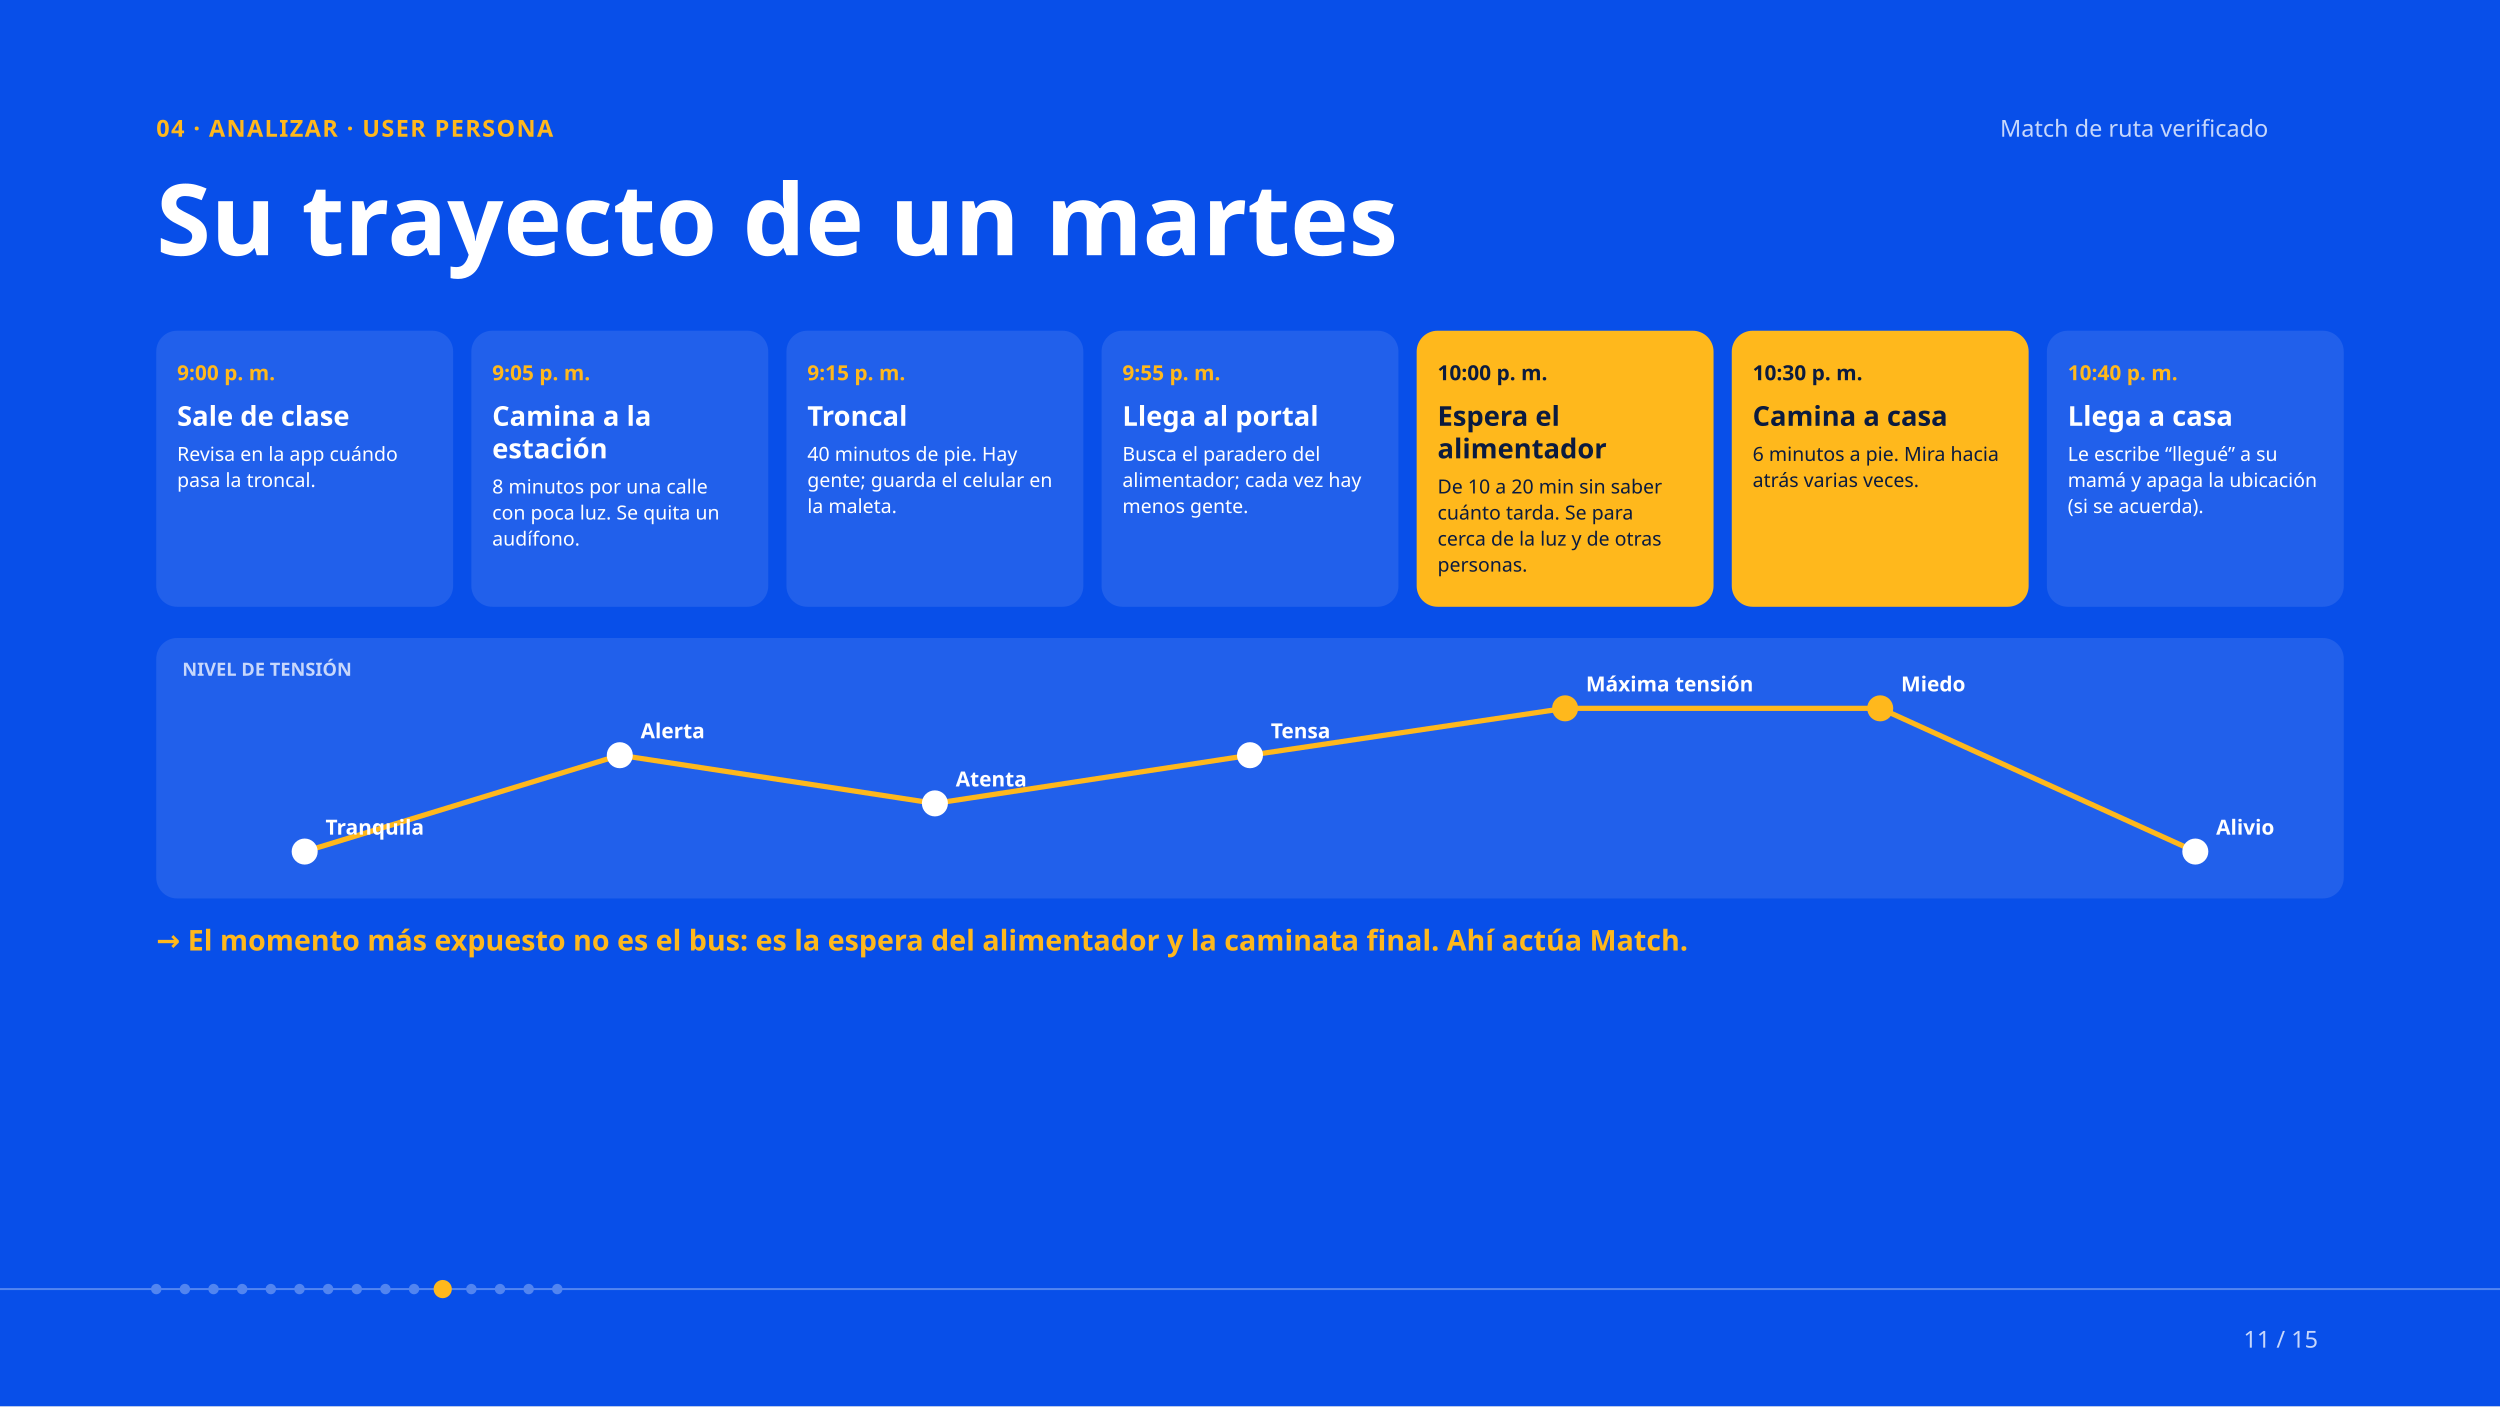
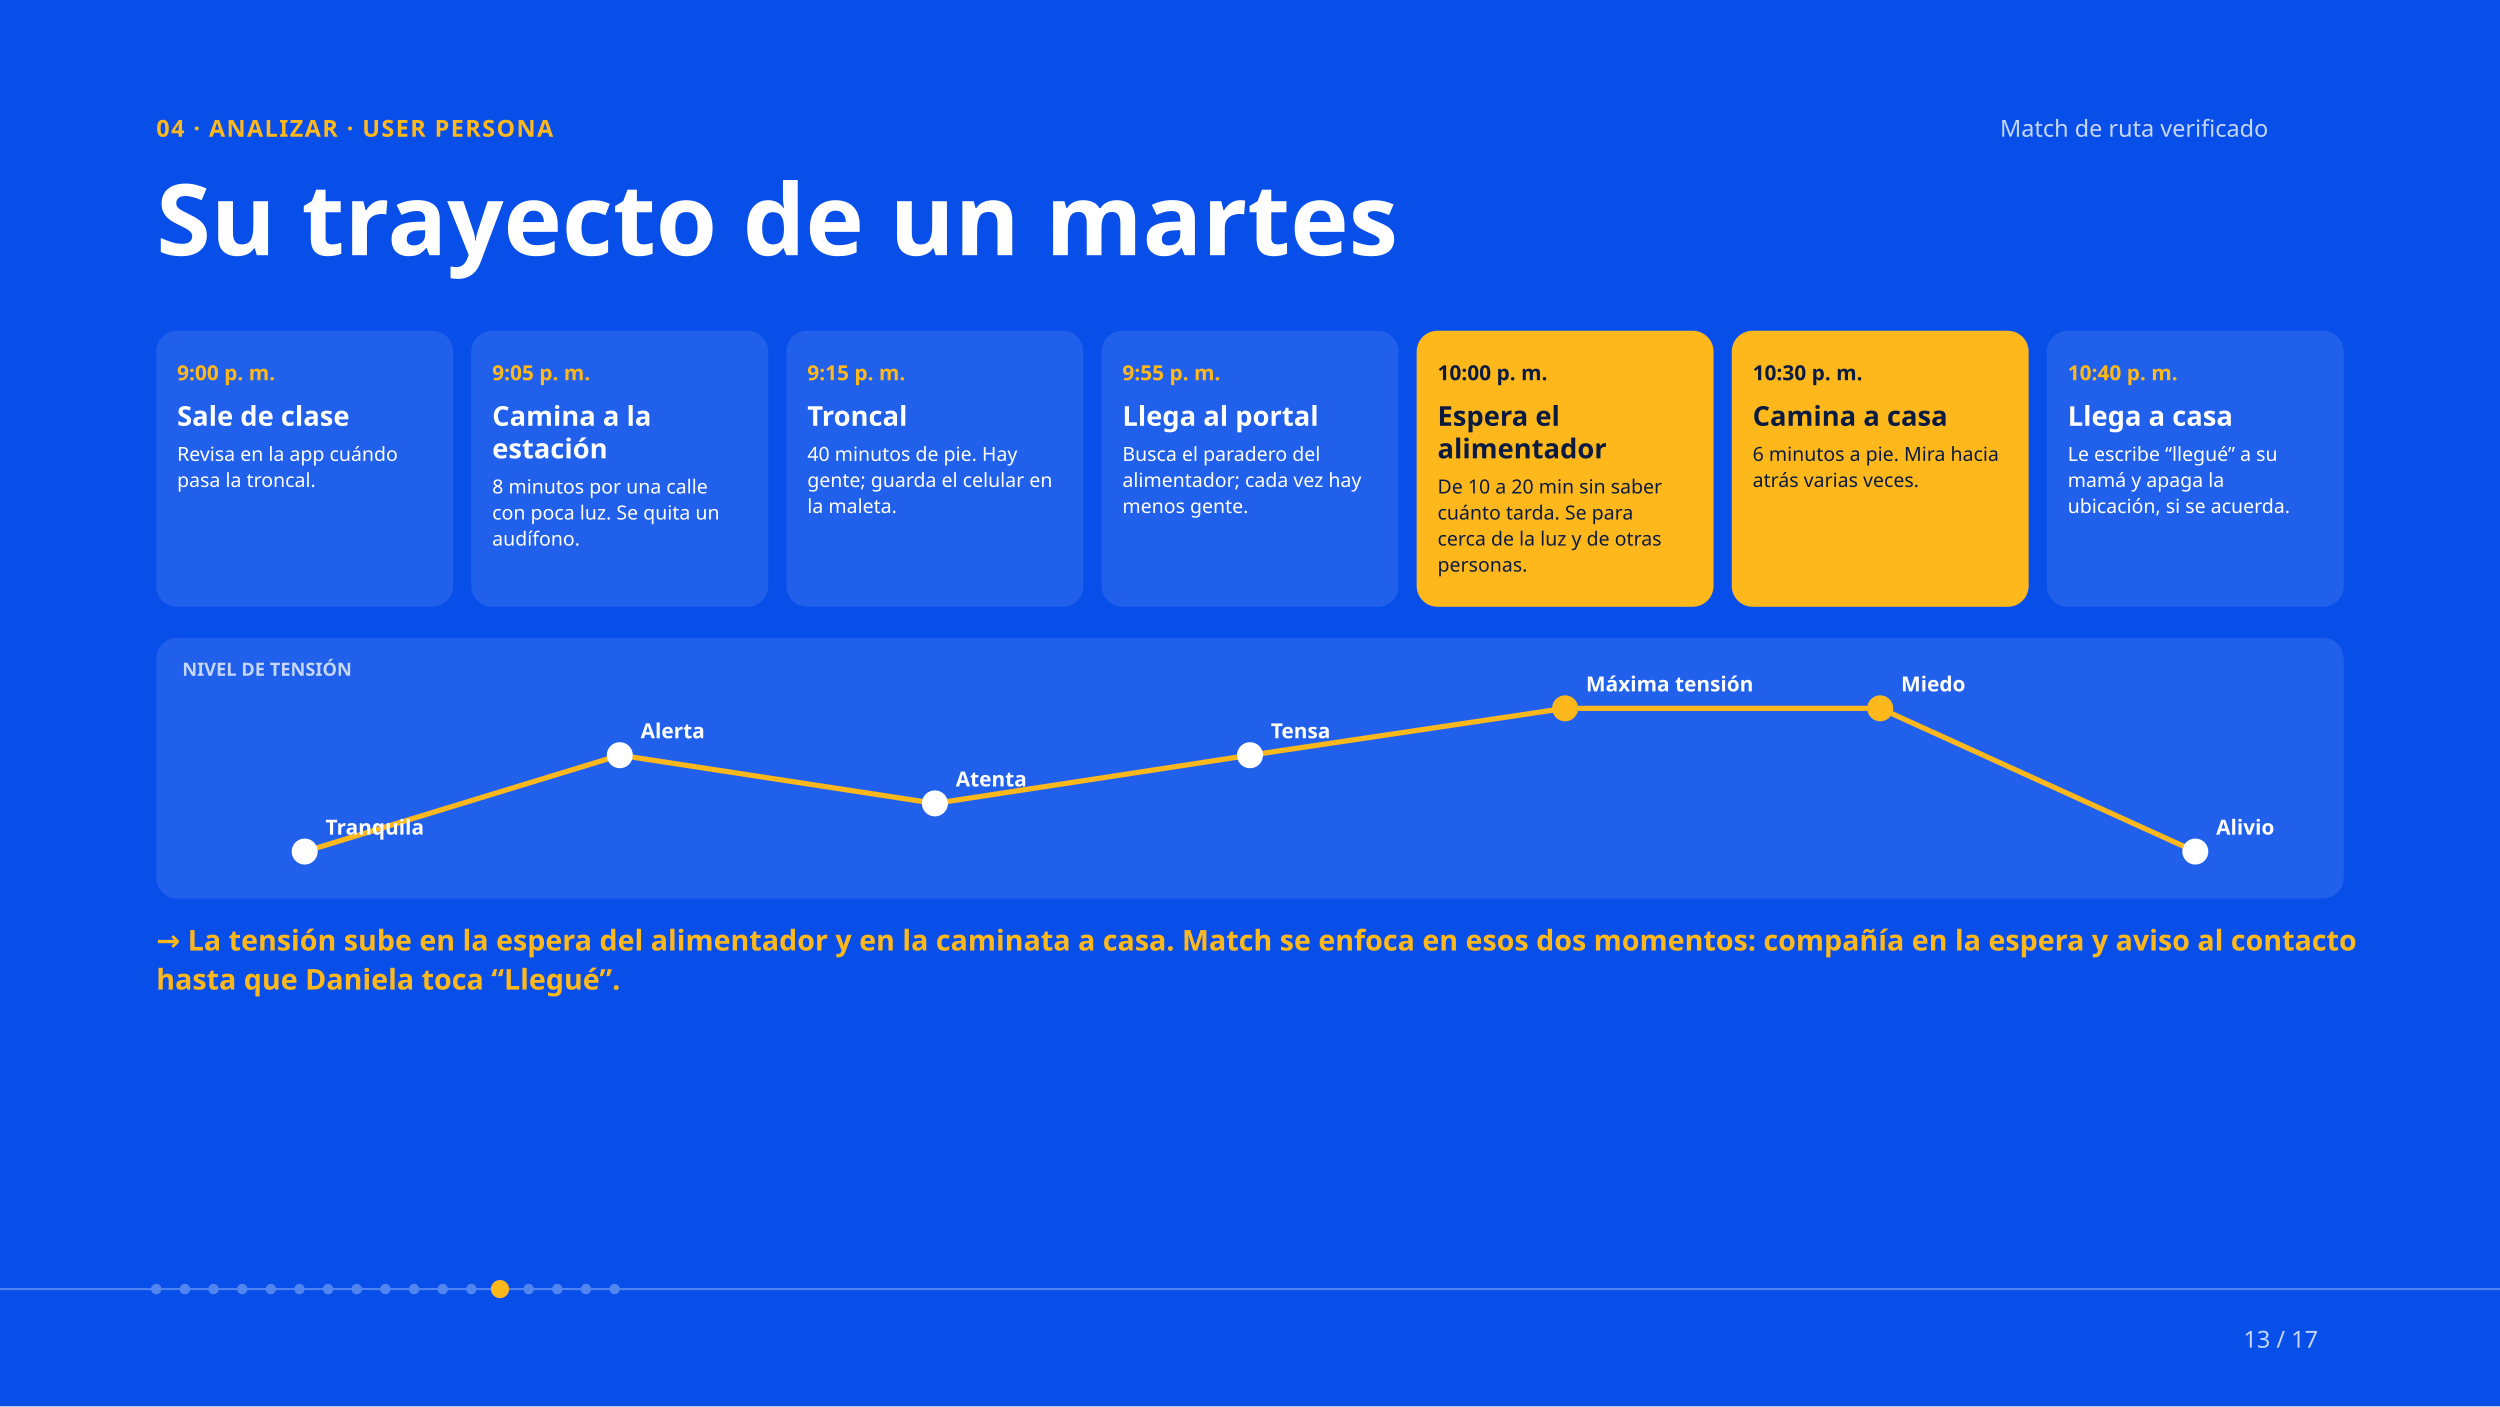
<svg xmlns="http://www.w3.org/2000/svg" width="1920" height="1080" viewBox="0 0 1920 1080">
  <rect id="Fondo" x="0" y="0" width="1920" height="1080" fill="#084FE9" />
  <text y="105" font-family="Space Mono" font-size="18" font-weight="700" fill="#FFB81C" letter-spacing="1.08">
    <tspan x="120" dy="0">04 · ANALIZAR · USER PERSONA</tspan>
  </text>
  <text y="105" font-family="Space Mono" font-size="18" font-weight="400" fill="#C7D7FB">
    <tspan x="1536" dy="0">Match de ruta verificado</tspan>
  </text>
  <text y="196" font-family="Space Grotesk" font-size="76" font-weight="700" fill="#FFFFFF">
    <tspan x="120" dy="0">Su trayecto de un martes</tspan>
  </text>
  <path d="M 0 990 L 1920 990" fill="none" stroke="#5285F0" stroke-width="1.5" stroke-linejoin="round" />
  <circle cx="120" cy="990" r="4" fill="#5285F0" />
  <circle cx="142" cy="990" r="4" fill="#5285F0" />
  <circle cx="164" cy="990" r="4" fill="#5285F0" />
  <circle cx="186" cy="990" r="4" fill="#5285F0" />
  <circle cx="208" cy="990" r="4" fill="#5285F0" />
  <circle cx="230" cy="990" r="4" fill="#5285F0" />
  <circle cx="252" cy="990" r="4" fill="#5285F0" />
  <circle cx="274" cy="990" r="4" fill="#5285F0" />
  <circle cx="296" cy="990" r="4" fill="#5285F0" />
  <circle cx="318" cy="990" r="4" fill="#5285F0" />
-   <circle cx="340" cy="990" r="7" fill="#FFB81C" />
+   <circle cx="340" cy="990" r="4" fill="#5285F0" />
  <circle cx="362" cy="990" r="4" fill="#5285F0" />
-   <circle cx="384" cy="990" r="4" fill="#5285F0" />
+   <circle cx="384" cy="990" r="7" fill="#FFB81C" />
  <circle cx="406" cy="990" r="4" fill="#5285F0" />
  <circle cx="428" cy="990" r="4" fill="#5285F0" />
+   <circle cx="450" cy="990" r="4" fill="#5285F0" />
+   <circle cx="472" cy="990" r="4" fill="#5285F0" />
  <text y="1035" font-family="Space Mono" font-size="18" font-weight="400" fill="#C7D7FB">
-     <tspan x="1723" dy="0">11 / 15</tspan>
+     <tspan x="1723" dy="0">13 / 17</tspan>
  </text>
  <rect x="120" y="254" width="228" height="212" fill="#2160EB" rx="16" ry="16" />
  <text y="292" font-family="Space Mono" font-size="16" font-weight="700" fill="#FFB81C">
    <tspan x="136" dy="0">9:00 p. m.</tspan>
  </text>
  <text y="327" font-family="Space Grotesk" font-size="21" font-weight="700" fill="#FFFFFF">
    <tspan x="136" dy="0">Sale de clase</tspan>
  </text>
  <text y="354" font-family="Space Grotesk" font-size="15" font-weight="400" fill="#FFFFFF">
    <tspan x="136" dy="0">Revisa en la app cuándo</tspan>
    <tspan x="136" dy="20">pasa la troncal.</tspan>
  </text>
  <rect x="362" y="254" width="228" height="212" fill="#2160EB" rx="16" ry="16" />
  <text y="292" font-family="Space Mono" font-size="16" font-weight="700" fill="#FFB81C">
    <tspan x="378" dy="0">9:05 p. m.</tspan>
  </text>
  <text y="327" font-family="Space Grotesk" font-size="21" font-weight="700" fill="#FFFFFF">
    <tspan x="378" dy="0">Camina a la</tspan>
    <tspan x="378" dy="25">estación</tspan>
  </text>
  <text y="379" font-family="Space Grotesk" font-size="15" font-weight="400" fill="#FFFFFF">
    <tspan x="378" dy="0">8 minutos por una calle</tspan>
    <tspan x="378" dy="20">con poca luz. Se quita un</tspan>
    <tspan x="378" dy="20">audífono.</tspan>
  </text>
  <rect x="604" y="254" width="228" height="212" fill="#2160EB" rx="16" ry="16" />
  <text y="292" font-family="Space Mono" font-size="16" font-weight="700" fill="#FFB81C">
    <tspan x="620" dy="0">9:15 p. m.</tspan>
  </text>
  <text y="327" font-family="Space Grotesk" font-size="21" font-weight="700" fill="#FFFFFF">
    <tspan x="620" dy="0">Troncal</tspan>
  </text>
  <text y="354" font-family="Space Grotesk" font-size="15" font-weight="400" fill="#FFFFFF">
    <tspan x="620" dy="0">40 minutos de pie. Hay</tspan>
    <tspan x="620" dy="20">gente; guarda el celular en</tspan>
    <tspan x="620" dy="20">la maleta.</tspan>
  </text>
  <rect x="846" y="254" width="228" height="212" fill="#2160EB" rx="16" ry="16" />
  <text y="292" font-family="Space Mono" font-size="16" font-weight="700" fill="#FFB81C">
    <tspan x="862" dy="0">9:55 p. m.</tspan>
  </text>
  <text y="327" font-family="Space Grotesk" font-size="21" font-weight="700" fill="#FFFFFF">
    <tspan x="862" dy="0">Llega al portal</tspan>
  </text>
  <text y="354" font-family="Space Grotesk" font-size="15" font-weight="400" fill="#FFFFFF">
    <tspan x="862" dy="0">Busca el paradero del</tspan>
    <tspan x="862" dy="20">alimentador; cada vez hay</tspan>
    <tspan x="862" dy="20">menos gente.</tspan>
  </text>
  <rect x="1088" y="254" width="228" height="212" fill="#FFB81C" rx="16" ry="16" />
  <text y="292" font-family="Space Mono" font-size="16" font-weight="700" fill="#0B1B3F">
    <tspan x="1104" dy="0">10:00 p. m.</tspan>
  </text>
  <text y="327" font-family="Space Grotesk" font-size="21" font-weight="700" fill="#0B1B3F">
    <tspan x="1104" dy="0">Espera el</tspan>
    <tspan x="1104" dy="25">alimentador</tspan>
  </text>
  <text y="379" font-family="Space Grotesk" font-size="15" font-weight="400" fill="#0B1B3F">
    <tspan x="1104" dy="0">De 10 a 20 min sin saber</tspan>
    <tspan x="1104" dy="20">cuánto tarda. Se para</tspan>
    <tspan x="1104" dy="20">cerca de la luz y de otras</tspan>
    <tspan x="1104" dy="20">personas.</tspan>
  </text>
  <rect x="1330" y="254" width="228" height="212" fill="#FFB81C" rx="16" ry="16" />
  <text y="292" font-family="Space Mono" font-size="16" font-weight="700" fill="#0B1B3F">
    <tspan x="1346" dy="0">10:30 p. m.</tspan>
  </text>
  <text y="327" font-family="Space Grotesk" font-size="21" font-weight="700" fill="#0B1B3F">
    <tspan x="1346" dy="0">Camina a casa</tspan>
  </text>
  <text y="354" font-family="Space Grotesk" font-size="15" font-weight="400" fill="#0B1B3F">
    <tspan x="1346" dy="0">6 minutos a pie. Mira hacia</tspan>
    <tspan x="1346" dy="20">atrás varias veces.</tspan>
  </text>
  <rect x="1572" y="254" width="228" height="212" fill="#2160EB" rx="16" ry="16" />
  <text y="292" font-family="Space Mono" font-size="16" font-weight="700" fill="#FFB81C">
    <tspan x="1588" dy="0">10:40 p. m.</tspan>
  </text>
  <text y="327" font-family="Space Grotesk" font-size="21" font-weight="700" fill="#FFFFFF">
    <tspan x="1588" dy="0">Llega a casa</tspan>
  </text>
  <text y="354" font-family="Space Grotesk" font-size="15" font-weight="400" fill="#FFFFFF">
    <tspan x="1588" dy="0">Le escribe “llegué” a su</tspan>
-     <tspan x="1588" dy="20">mamá y apaga la ubicación</tspan>
-     <tspan x="1588" dy="20">(si se acuerda).</tspan>
+     <tspan x="1588" dy="20">mamá y apaga la</tspan>
+     <tspan x="1588" dy="20">ubicación, si se acuerda.</tspan>
  </text>
  <rect x="120" y="490" width="1680" height="200" fill="#2160EB" rx="16" ry="16" />
  <text y="519" font-family="Space Mono" font-size="14" font-weight="700" fill="#C7D7FB">
    <tspan x="140" dy="0">NIVEL DE TENSIÓN</tspan>
  </text>
  <path d="M 234 654 L 476 580 L 718 617 L 960 580 L 1202 544 L 1444 544 L 1686 654" fill="none" stroke="#FFB81C" stroke-width="4" stroke-linejoin="round" />
  <circle cx="234" cy="654" r="10" fill="#FFFFFF" />
  <text y="641" font-family="Space Grotesk" font-size="16" font-weight="700" fill="#FFFFFF">
    <tspan x="250" dy="0">Tranquila</tspan>
  </text>
  <circle cx="476" cy="580" r="10" fill="#FFFFFF" />
  <text y="567" font-family="Space Grotesk" font-size="16" font-weight="700" fill="#FFFFFF">
    <tspan x="492" dy="0">Alerta</tspan>
  </text>
  <circle cx="718" cy="617" r="10" fill="#FFFFFF" />
  <text y="604" font-family="Space Grotesk" font-size="16" font-weight="700" fill="#FFFFFF">
    <tspan x="734" dy="0">Atenta</tspan>
  </text>
  <circle cx="960" cy="580" r="10" fill="#FFFFFF" />
  <text y="567" font-family="Space Grotesk" font-size="16" font-weight="700" fill="#FFFFFF">
    <tspan x="976" dy="0">Tensa</tspan>
  </text>
  <circle cx="1202" cy="544" r="10" fill="#FFB81C" />
  <text y="531" font-family="Space Grotesk" font-size="16" font-weight="700" fill="#FFFFFF">
    <tspan x="1218" dy="0">Máxima tensión</tspan>
  </text>
  <circle cx="1444" cy="544" r="10" fill="#FFB81C" />
  <text y="531" font-family="Space Grotesk" font-size="16" font-weight="700" fill="#FFFFFF">
    <tspan x="1460" dy="0">Miedo</tspan>
  </text>
  <circle cx="1686" cy="654" r="10" fill="#FFFFFF" />
  <text y="641" font-family="Space Grotesk" font-size="16" font-weight="700" fill="#FFFFFF">
    <tspan x="1702" dy="0">Alivio</tspan>
  </text>
  <text y="730" font-family="Space Grotesk" font-size="22" font-weight="700" fill="#FFB81C">
-     <tspan x="120" dy="0">→ El momento más expuesto no es el bus: es la espera del alimentador y la caminata final. Ahí actúa Match.</tspan>
+     <tspan x="120" dy="0">→ La tensión sube en la espera del alimentador y en la caminata a casa. Match se enfoca en esos dos momentos: compañía en la espera y aviso al contacto</tspan>
+     <tspan x="120" dy="30">hasta que Daniela toca “Llegué”.</tspan>
  </text>
</svg>
